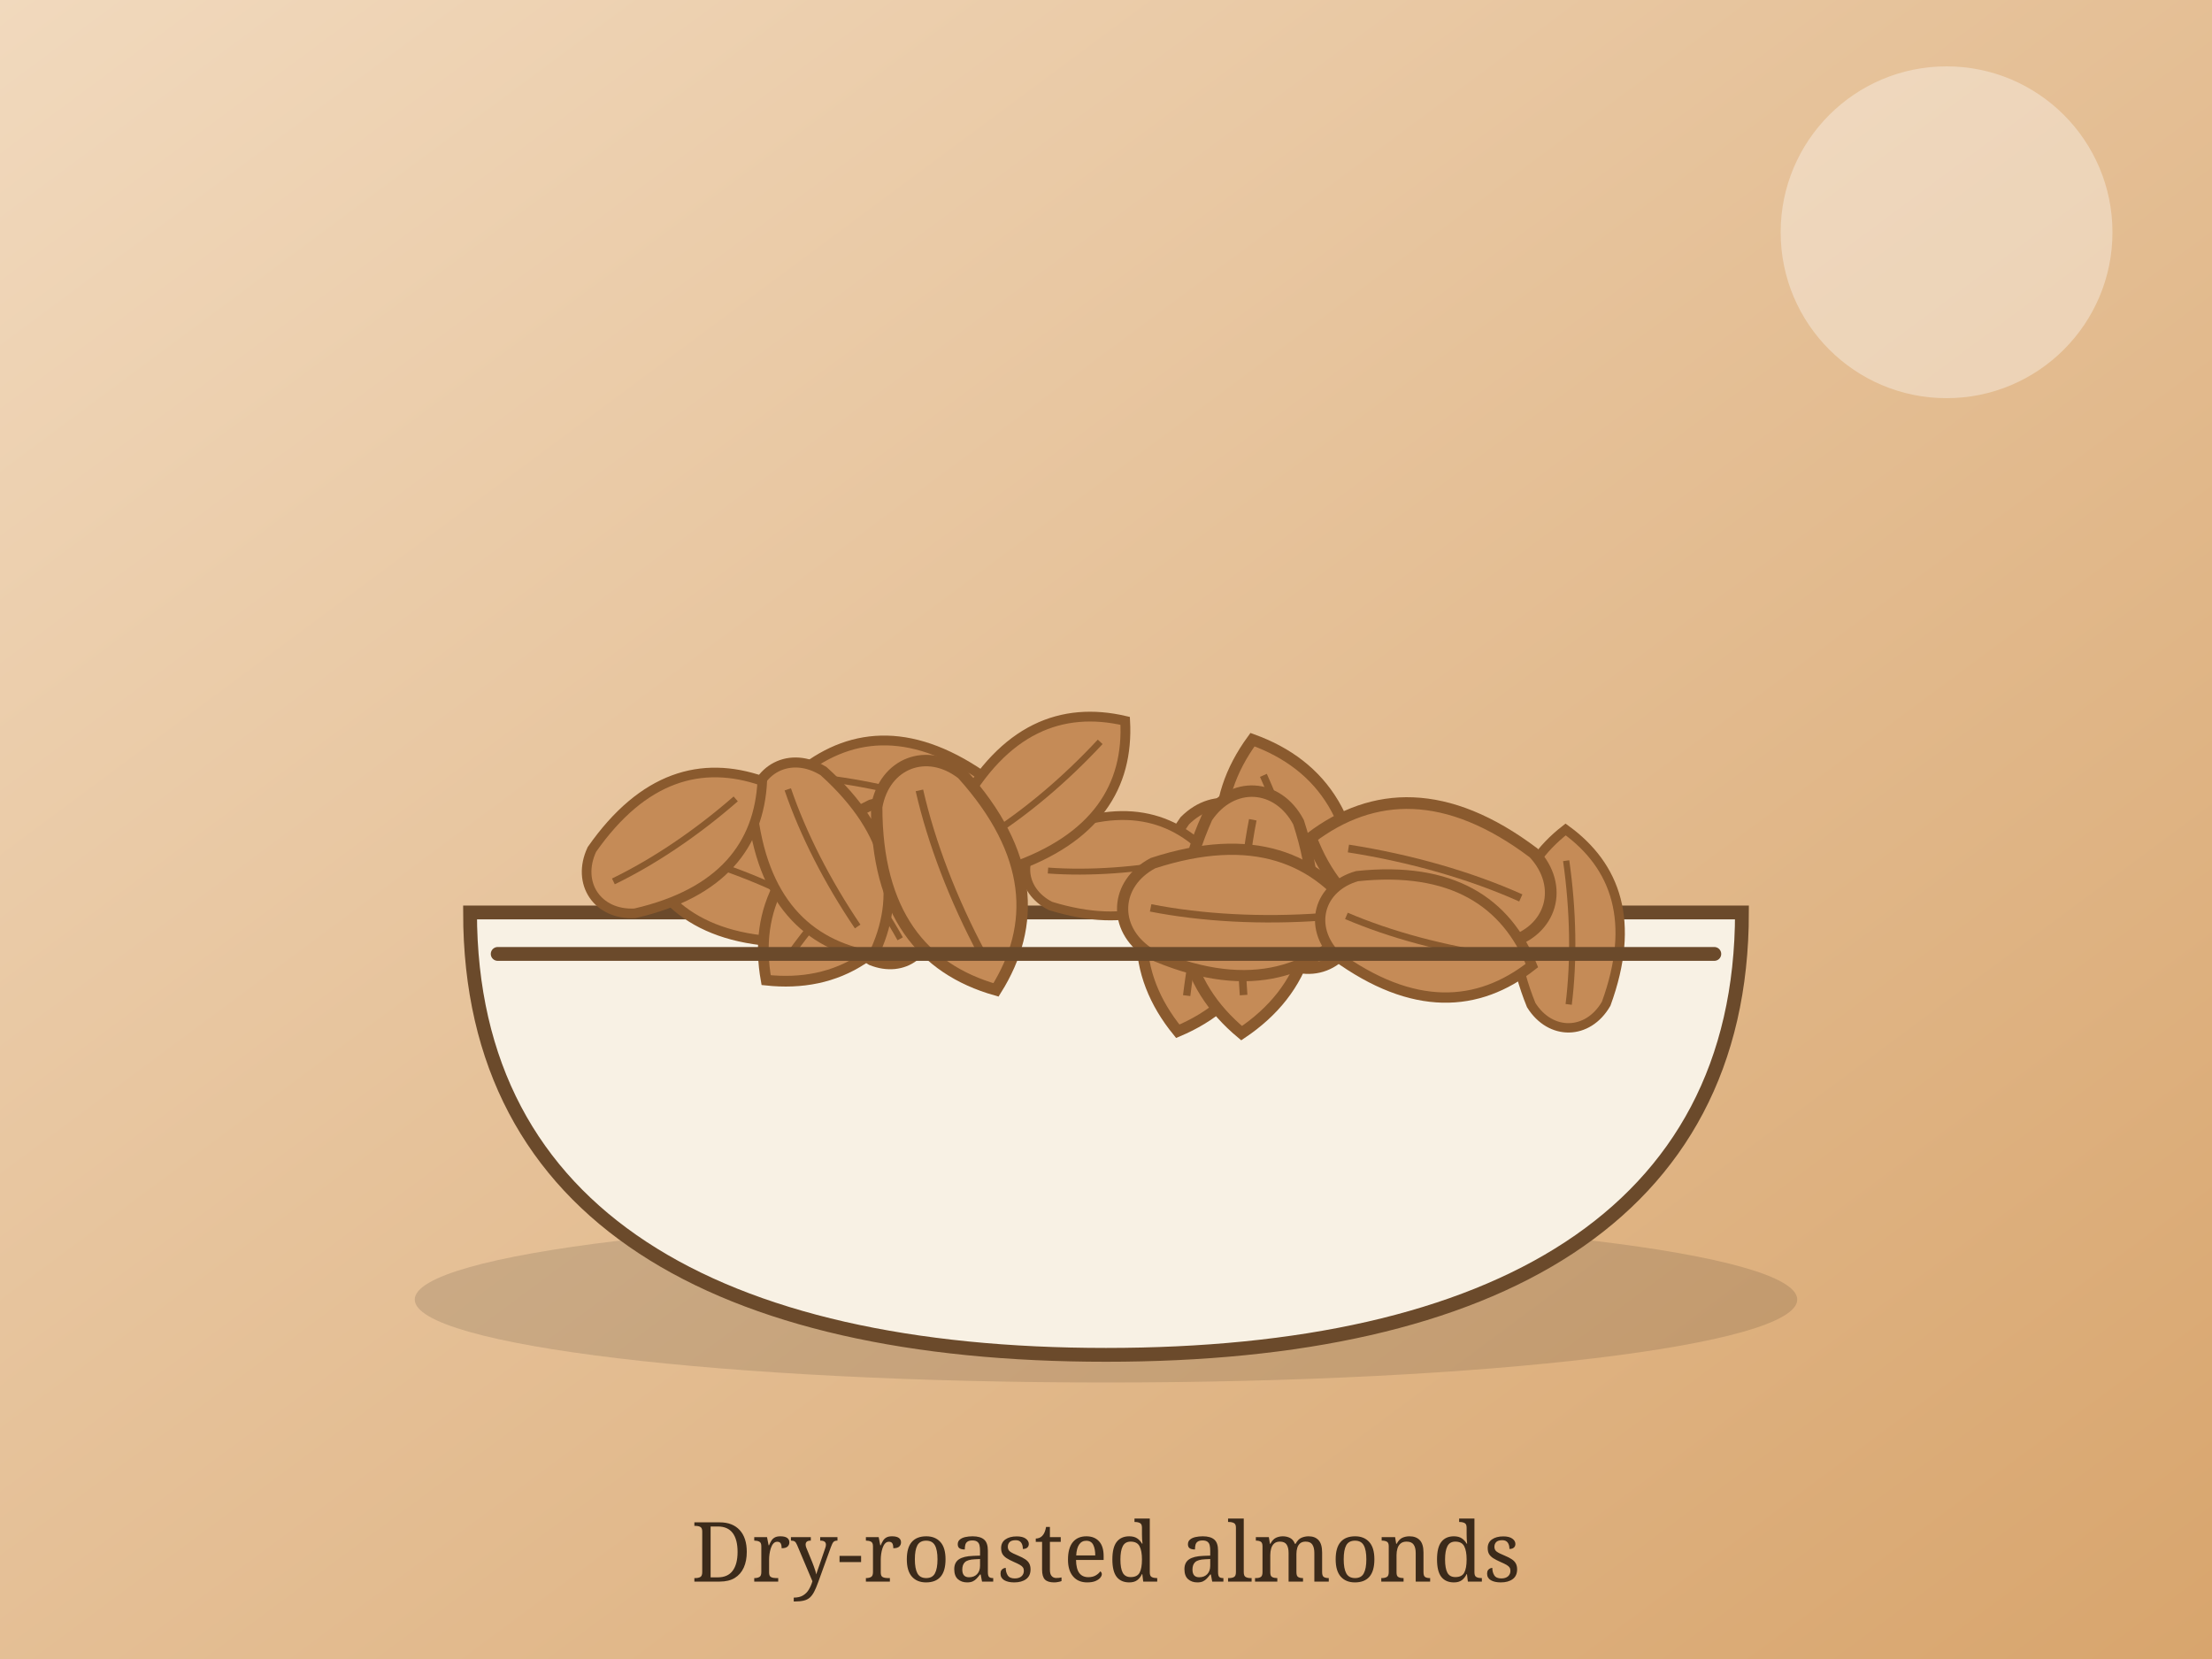
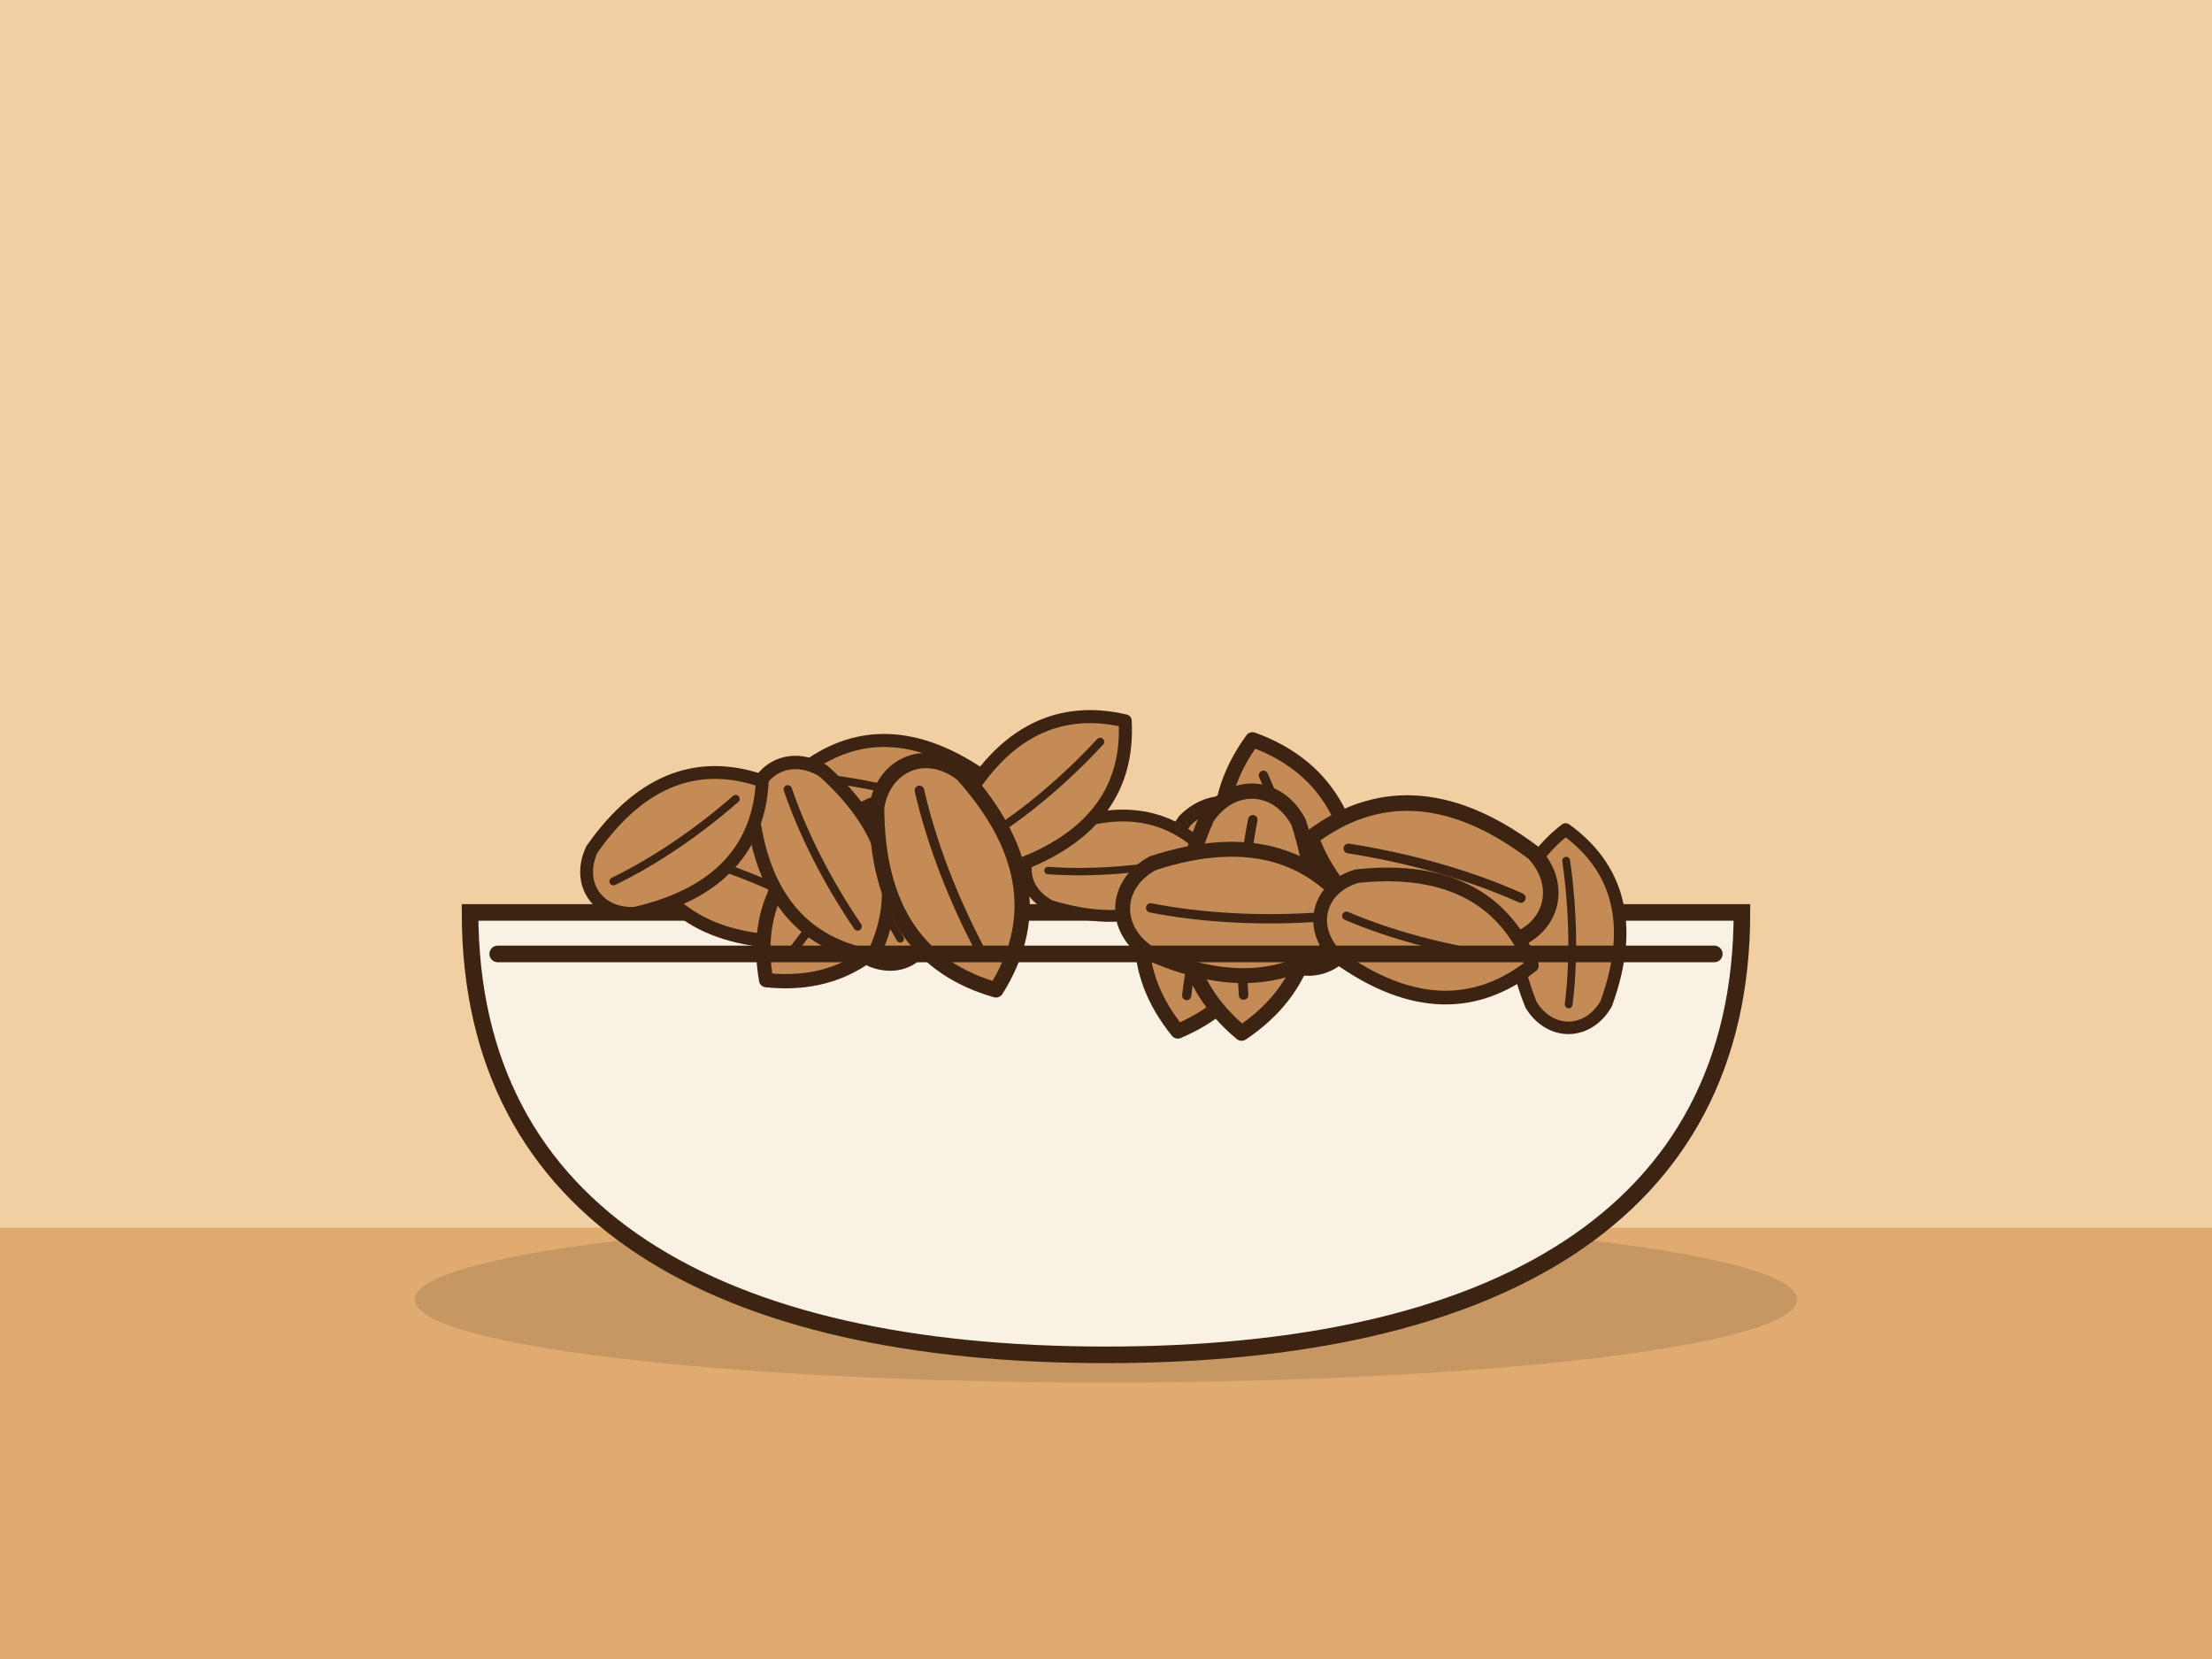
<svg xmlns="http://www.w3.org/2000/svg" width="800" height="600" viewBox="0 0 800 600" role="img" aria-hidden="true">
-   <defs>
-     <linearGradient id="bg" x1="0" y1="0" x2="1" y2="1">
-       <stop offset="0" stop-color="#f1d9bd" />
-       <stop offset="1" stop-color="#d8a56d" />
-     </linearGradient>
-   </defs>
-   <rect width="800" height="600" fill="url(#bg)" />
-   <circle cx="704" cy="84" r="60" fill="#fff" opacity=".35" />
+   <rect width="800" height="600" fill="#f2cfa3" />
+   <rect y="444" width="800" height="156" fill="#e0ab70" />
  <ellipse cx="400" cy="470" rx="250" ry="30" fill="#000" opacity=".12" />
-   <path d="M170 330H630C630 440 540 490 400 490 260 490 170 440 170 330Z" fill="#f8f1e4" stroke="#6b4a2b" stroke-width="5" />
+   <path d="M170 330H630C630 440 540 490 400 490 260 490 170 440 170 330Z" fill="#f8f1e4" stroke="#3d2412" stroke-width="6" />
  <g transform="translate(328.8 289.2) rotate(285) scale(1.18)">
-     <path d="M0-34C16-22 22-4 12 22 6 32-6 32-12 22-22-4-16-22 0-34Z" fill="#c58b57" stroke="#8a5a2e" stroke-width="3" />
-     <path d="M0-24C2-8 2 8 0 22" stroke="#8a5a2e" stroke-width="2" fill="none" />
+     <path d="M0-34C16-22 22-4 12 22 6 32-6 32-12 22-22-4-16-22 0-34Z" fill="#c58b57" stroke="#3d2412" stroke-width="4" stroke-linejoin="round" />
+     <path d="M0-24C2-8 2 8 0 22" stroke="#3d2412" stroke-width="2.5" stroke-linecap="round" fill="none" />
  </g>
  <g transform="translate(436.9 329.1) rotate(194) scale(1.33)">
-     <path d="M0-34C16-22 22-4 12 22 6 32-6 32-12 22-22-4-16-22 0-34Z" fill="#c58b57" stroke="#8a5a2e" stroke-width="3" />
-     <path d="M0-24C2-8 2 8 0 22" stroke="#8a5a2e" stroke-width="2" fill="none" />
+     <path d="M0-34C16-22 22-4 12 22 6 32-6 32-12 22-22-4-16-22 0-34Z" fill="#c58b57" stroke="#3d2412" stroke-width="4" stroke-linejoin="round" />
+     <path d="M0-24C2-8 2 8 0 22" stroke="#3d2412" stroke-width="2.5" stroke-linecap="round" fill="none" />
  </g>
  <g transform="translate(267.7 317.8) rotate(291) scale(1.20)">
-     <path d="M0-34C16-22 22-4 12 22 6 32-6 32-12 22-22-4-16-22 0-34Z" fill="#c58b57" stroke="#8a5a2e" stroke-width="3" />
-     <path d="M0-24C2-8 2 8 0 22" stroke="#8a5a2e" stroke-width="2" fill="none" />
+     <path d="M0-34C16-22 22-4 12 22 6 32-6 32-12 22-22-4-16-22 0-34Z" fill="#c58b57" stroke="#3d2412" stroke-width="4" stroke-linejoin="round" />
+     <path d="M0-24C2-8 2 8 0 22" stroke="#3d2412" stroke-width="2.5" stroke-linecap="round" fill="none" />
  </g>
  <g transform="translate(402.5 313.2) rotate(86) scale(1.07)">
-     <path d="M0-34C16-22 22-4 12 22 6 32-6 32-12 22-22-4-16-22 0-34Z" fill="#c58b57" stroke="#8a5a2e" stroke-width="3" />
-     <path d="M0-24C2-8 2 8 0 22" stroke="#8a5a2e" stroke-width="2" fill="none" />
+     <path d="M0-34C16-22 22-4 12 22 6 32-6 32-12 22-22-4-16-22 0-34Z" fill="#c58b57" stroke="#3d2412" stroke-width="4" stroke-linejoin="round" />
+     <path d="M0-24C2-8 2 8 0 22" stroke="#3d2412" stroke-width="2.5" stroke-linecap="round" fill="none" />
  </g>
  <g transform="translate(566.9 338.4) rotate(359) scale(1.13)">
-     <path d="M0-34C16-22 22-4 12 22 6 32-6 32-12 22-22-4-16-22 0-34Z" fill="#c58b57" stroke="#8a5a2e" stroke-width="3" />
-     <path d="M0-24C2-8 2 8 0 22" stroke="#8a5a2e" stroke-width="2" fill="none" />
+     <path d="M0-34C16-22 22-4 12 22 6 32-6 32-12 22-22-4-16-22 0-34Z" fill="#c58b57" stroke="#3d2412" stroke-width="4" stroke-linejoin="round" />
+     <path d="M0-24C2-8 2 8 0 22" stroke="#3d2412" stroke-width="2.5" stroke-linecap="round" fill="none" />
  </g>
  <g transform="translate(466.4 311.4) rotate(343) scale(1.35)">
-     <path d="M0-34C16-22 22-4 12 22 6 32-6 32-12 22-22-4-16-22 0-34Z" fill="#c58b57" stroke="#8a5a2e" stroke-width="3" />
-     <path d="M0-24C2-8 2 8 0 22" stroke="#8a5a2e" stroke-width="2" fill="none" />
+     <path d="M0-34C16-22 22-4 12 22 6 32-6 32-12 22-22-4-16-22 0-34Z" fill="#c58b57" stroke="#3d2412" stroke-width="4" stroke-linejoin="round" />
+     <path d="M0-24C2-8 2 8 0 22" stroke="#3d2412" stroke-width="2.5" stroke-linecap="round" fill="none" />
  </g>
  <g transform="translate(451.5 326.8) rotate(183) scale(1.38)">
-     <path d="M0-34C16-22 22-4 12 22 6 32-6 32-12 22-22-4-16-22 0-34Z" fill="#c58b57" stroke="#8a5a2e" stroke-width="3" />
-     <path d="M0-24C2-8 2 8 0 22" stroke="#8a5a2e" stroke-width="2" fill="none" />
+     <path d="M0-34C16-22 22-4 12 22 6 32-6 32-12 22-22-4-16-22 0-34Z" fill="#c58b57" stroke="#3d2412" stroke-width="4" stroke-linejoin="round" />
+     <path d="M0-24C2-8 2 8 0 22" stroke="#3d2412" stroke-width="2.5" stroke-linecap="round" fill="none" />
  </g>
  <g transform="translate(307.0 322.4) rotate(223) scale(1.29)">
-     <path d="M0-34C16-22 22-4 12 22 6 32-6 32-12 22-22-4-16-22 0-34Z" fill="#c58b57" stroke="#8a5a2e" stroke-width="3" />
-     <path d="M0-24C2-8 2 8 0 22" stroke="#8a5a2e" stroke-width="2" fill="none" />
+     <path d="M0-34C16-22 22-4 12 22 6 32-6 32-12 22-22-4-16-22 0-34Z" fill="#c58b57" stroke="#3d2412" stroke-width="4" stroke-linejoin="round" />
+     <path d="M0-24C2-8 2 8 0 22" stroke="#3d2412" stroke-width="2.5" stroke-linecap="round" fill="none" />
  </g>
  <g transform="translate(311.0 320.2) rotate(323) scale(1.10)">
-     <path d="M0-34C16-22 22-4 12 22 6 32-6 32-12 22-22-4-16-22 0-34Z" fill="#c58b57" stroke="#8a5a2e" stroke-width="3" />
-     <path d="M0-24C2-8 2 8 0 22" stroke="#8a5a2e" stroke-width="2" fill="none" />
+     <path d="M0-34C16-22 22-4 12 22 6 32-6 32-12 22-22-4-16-22 0-34Z" fill="#c58b57" stroke="#3d2412" stroke-width="4" stroke-linejoin="round" />
+     <path d="M0-24C2-8 2 8 0 22" stroke="#3d2412" stroke-width="2.5" stroke-linecap="round" fill="none" />
  </g>
  <g transform="translate(520.2 316.2) rotate(286) scale(1.41)">
-     <path d="M0-34C16-22 22-4 12 22 6 32-6 32-12 22-22-4-16-22 0-34Z" fill="#c58b57" stroke="#8a5a2e" stroke-width="3" />
-     <path d="M0-24C2-8 2 8 0 22" stroke="#8a5a2e" stroke-width="2" fill="none" />
+     <path d="M0-34C16-22 22-4 12 22 6 32-6 32-12 22-22-4-16-22 0-34Z" fill="#c58b57" stroke="#3d2412" stroke-width="4" stroke-linejoin="round" />
+     <path d="M0-24C2-8 2 8 0 22" stroke="#3d2412" stroke-width="2.5" stroke-linecap="round" fill="none" />
  </g>
  <g transform="translate(445.8 329.9) rotate(93) scale(1.35)">
-     <path d="M0-34C16-22 22-4 12 22 6 32-6 32-12 22-22-4-16-22 0-34Z" fill="#c58b57" stroke="#8a5a2e" stroke-width="3" />
-     <path d="M0-24C2-8 2 8 0 22" stroke="#8a5a2e" stroke-width="2" fill="none" />
+     <path d="M0-34C16-22 22-4 12 22 6 32-6 32-12 22-22-4-16-22 0-34Z" fill="#c58b57" stroke="#3d2412" stroke-width="4" stroke-linejoin="round" />
+     <path d="M0-24C2-8 2 8 0 22" stroke="#3d2412" stroke-width="2.5" stroke-linecap="round" fill="none" />
  </g>
  <g transform="translate(297.0 309.2) rotate(153) scale(1.21)">
-     <path d="M0-34C16-22 22-4 12 22 6 32-6 32-12 22-22-4-16-22 0-34Z" fill="#c58b57" stroke="#8a5a2e" stroke-width="3" />
-     <path d="M0-24C2-8 2 8 0 22" stroke="#8a5a2e" stroke-width="2" fill="none" />
+     <path d="M0-34C16-22 22-4 12 22 6 32-6 32-12 22-22-4-16-22 0-34Z" fill="#c58b57" stroke="#3d2412" stroke-width="4" stroke-linejoin="round" />
+     <path d="M0-24C2-8 2 8 0 22" stroke="#3d2412" stroke-width="2.5" stroke-linecap="round" fill="none" />
  </g>
  <g transform="translate(376.2 286.5) rotate(50) scale(1.18)">
-     <path d="M0-34C16-22 22-4 12 22 6 32-6 32-12 22-22-4-16-22 0-34Z" fill="#c58b57" stroke="#8a5a2e" stroke-width="3" />
-     <path d="M0-24C2-8 2 8 0 22" stroke="#8a5a2e" stroke-width="2" fill="none" />
+     <path d="M0-34C16-22 22-4 12 22 6 32-6 32-12 22-22-4-16-22 0-34Z" fill="#c58b57" stroke="#3d2412" stroke-width="4" stroke-linejoin="round" />
+     <path d="M0-24C2-8 2 8 0 22" stroke="#3d2412" stroke-width="2.5" stroke-linecap="round" fill="none" />
  </g>
  <g transform="translate(343.4 314.2) rotate(159) scale(1.38)">
-     <path d="M0-34C16-22 22-4 12 22 6 32-6 32-12 22-22-4-16-22 0-34Z" fill="#c58b57" stroke="#8a5a2e" stroke-width="3" />
-     <path d="M0-24C2-8 2 8 0 22" stroke="#8a5a2e" stroke-width="2" fill="none" />
+     <path d="M0-34C16-22 22-4 12 22 6 32-6 32-12 22-22-4-16-22 0-34Z" fill="#c58b57" stroke="#3d2412" stroke-width="4" stroke-linejoin="round" />
+     <path d="M0-24C2-8 2 8 0 22" stroke="#3d2412" stroke-width="2.5" stroke-linecap="round" fill="none" />
  </g>
  <g transform="translate(513.3 338.3) rotate(105) scale(1.24)">
-     <path d="M0-34C16-22 22-4 12 22 6 32-6 32-12 22-22-4-16-22 0-34Z" fill="#c58b57" stroke="#8a5a2e" stroke-width="3" />
-     <path d="M0-24C2-8 2 8 0 22" stroke="#8a5a2e" stroke-width="2" fill="none" />
+     <path d="M0-34C16-22 22-4 12 22 6 32-6 32-12 22-22-4-16-22 0-34Z" fill="#c58b57" stroke="#3d2412" stroke-width="4" stroke-linejoin="round" />
+     <path d="M0-24C2-8 2 8 0 22" stroke="#3d2412" stroke-width="2.5" stroke-linecap="round" fill="none" />
  </g>
  <g transform="translate(243.0 304.5) rotate(56) scale(1.16)">
-     <path d="M0-34C16-22 22-4 12 22 6 32-6 32-12 22-22-4-16-22 0-34Z" fill="#c58b57" stroke="#8a5a2e" stroke-width="3" />
-     <path d="M0-24C2-8 2 8 0 22" stroke="#8a5a2e" stroke-width="2" fill="none" />
+     <path d="M0-34C16-22 22-4 12 22 6 32-6 32-12 22-22-4-16-22 0-34Z" fill="#c58b57" stroke="#3d2412" stroke-width="4" stroke-linejoin="round" />
+     <path d="M0-24C2-8 2 8 0 22" stroke="#3d2412" stroke-width="2.5" stroke-linecap="round" fill="none" />
  </g>
-   <path d="M180 345H620" stroke="#6b4a2b" stroke-width="5" stroke-linecap="round" />
-   <text x="400" y="572" text-anchor="middle" font-family="Georgia,serif" font-size="30" fill="#3b2a1a">Dry-roasted almonds</text>
+   <path d="M180 345H620" stroke="#3d2412" stroke-width="6" stroke-linecap="round" />
</svg>
